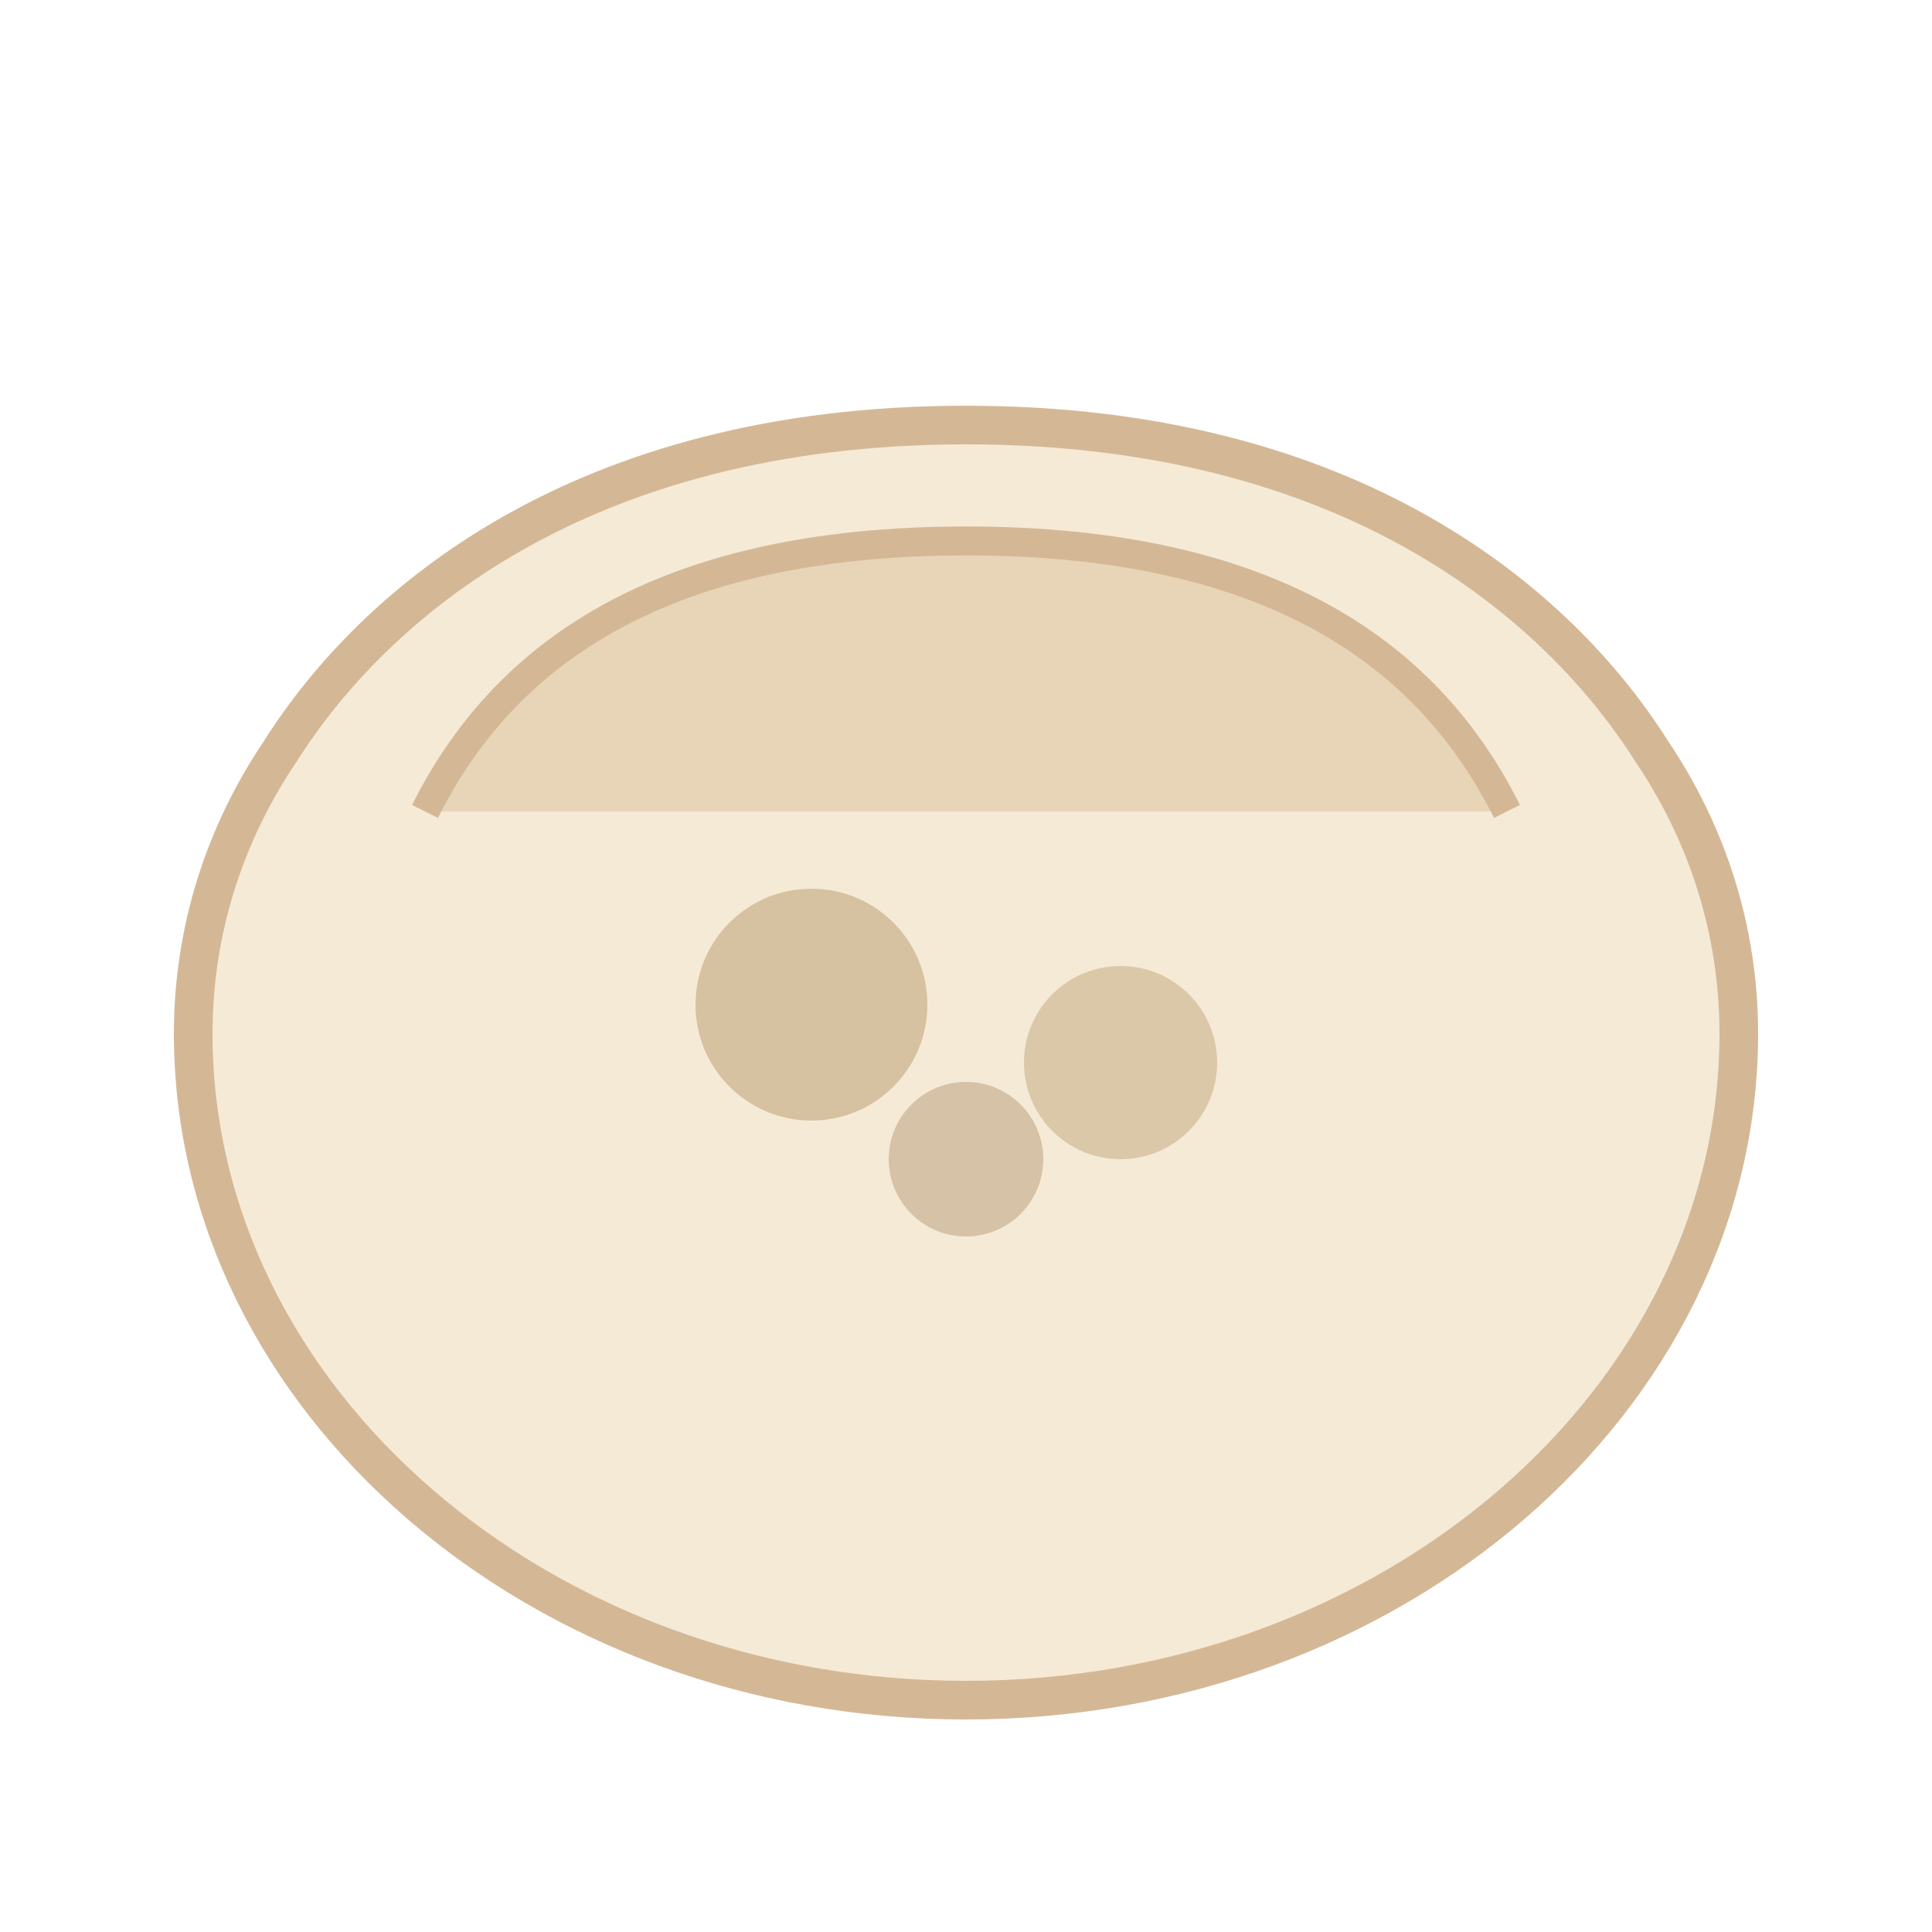
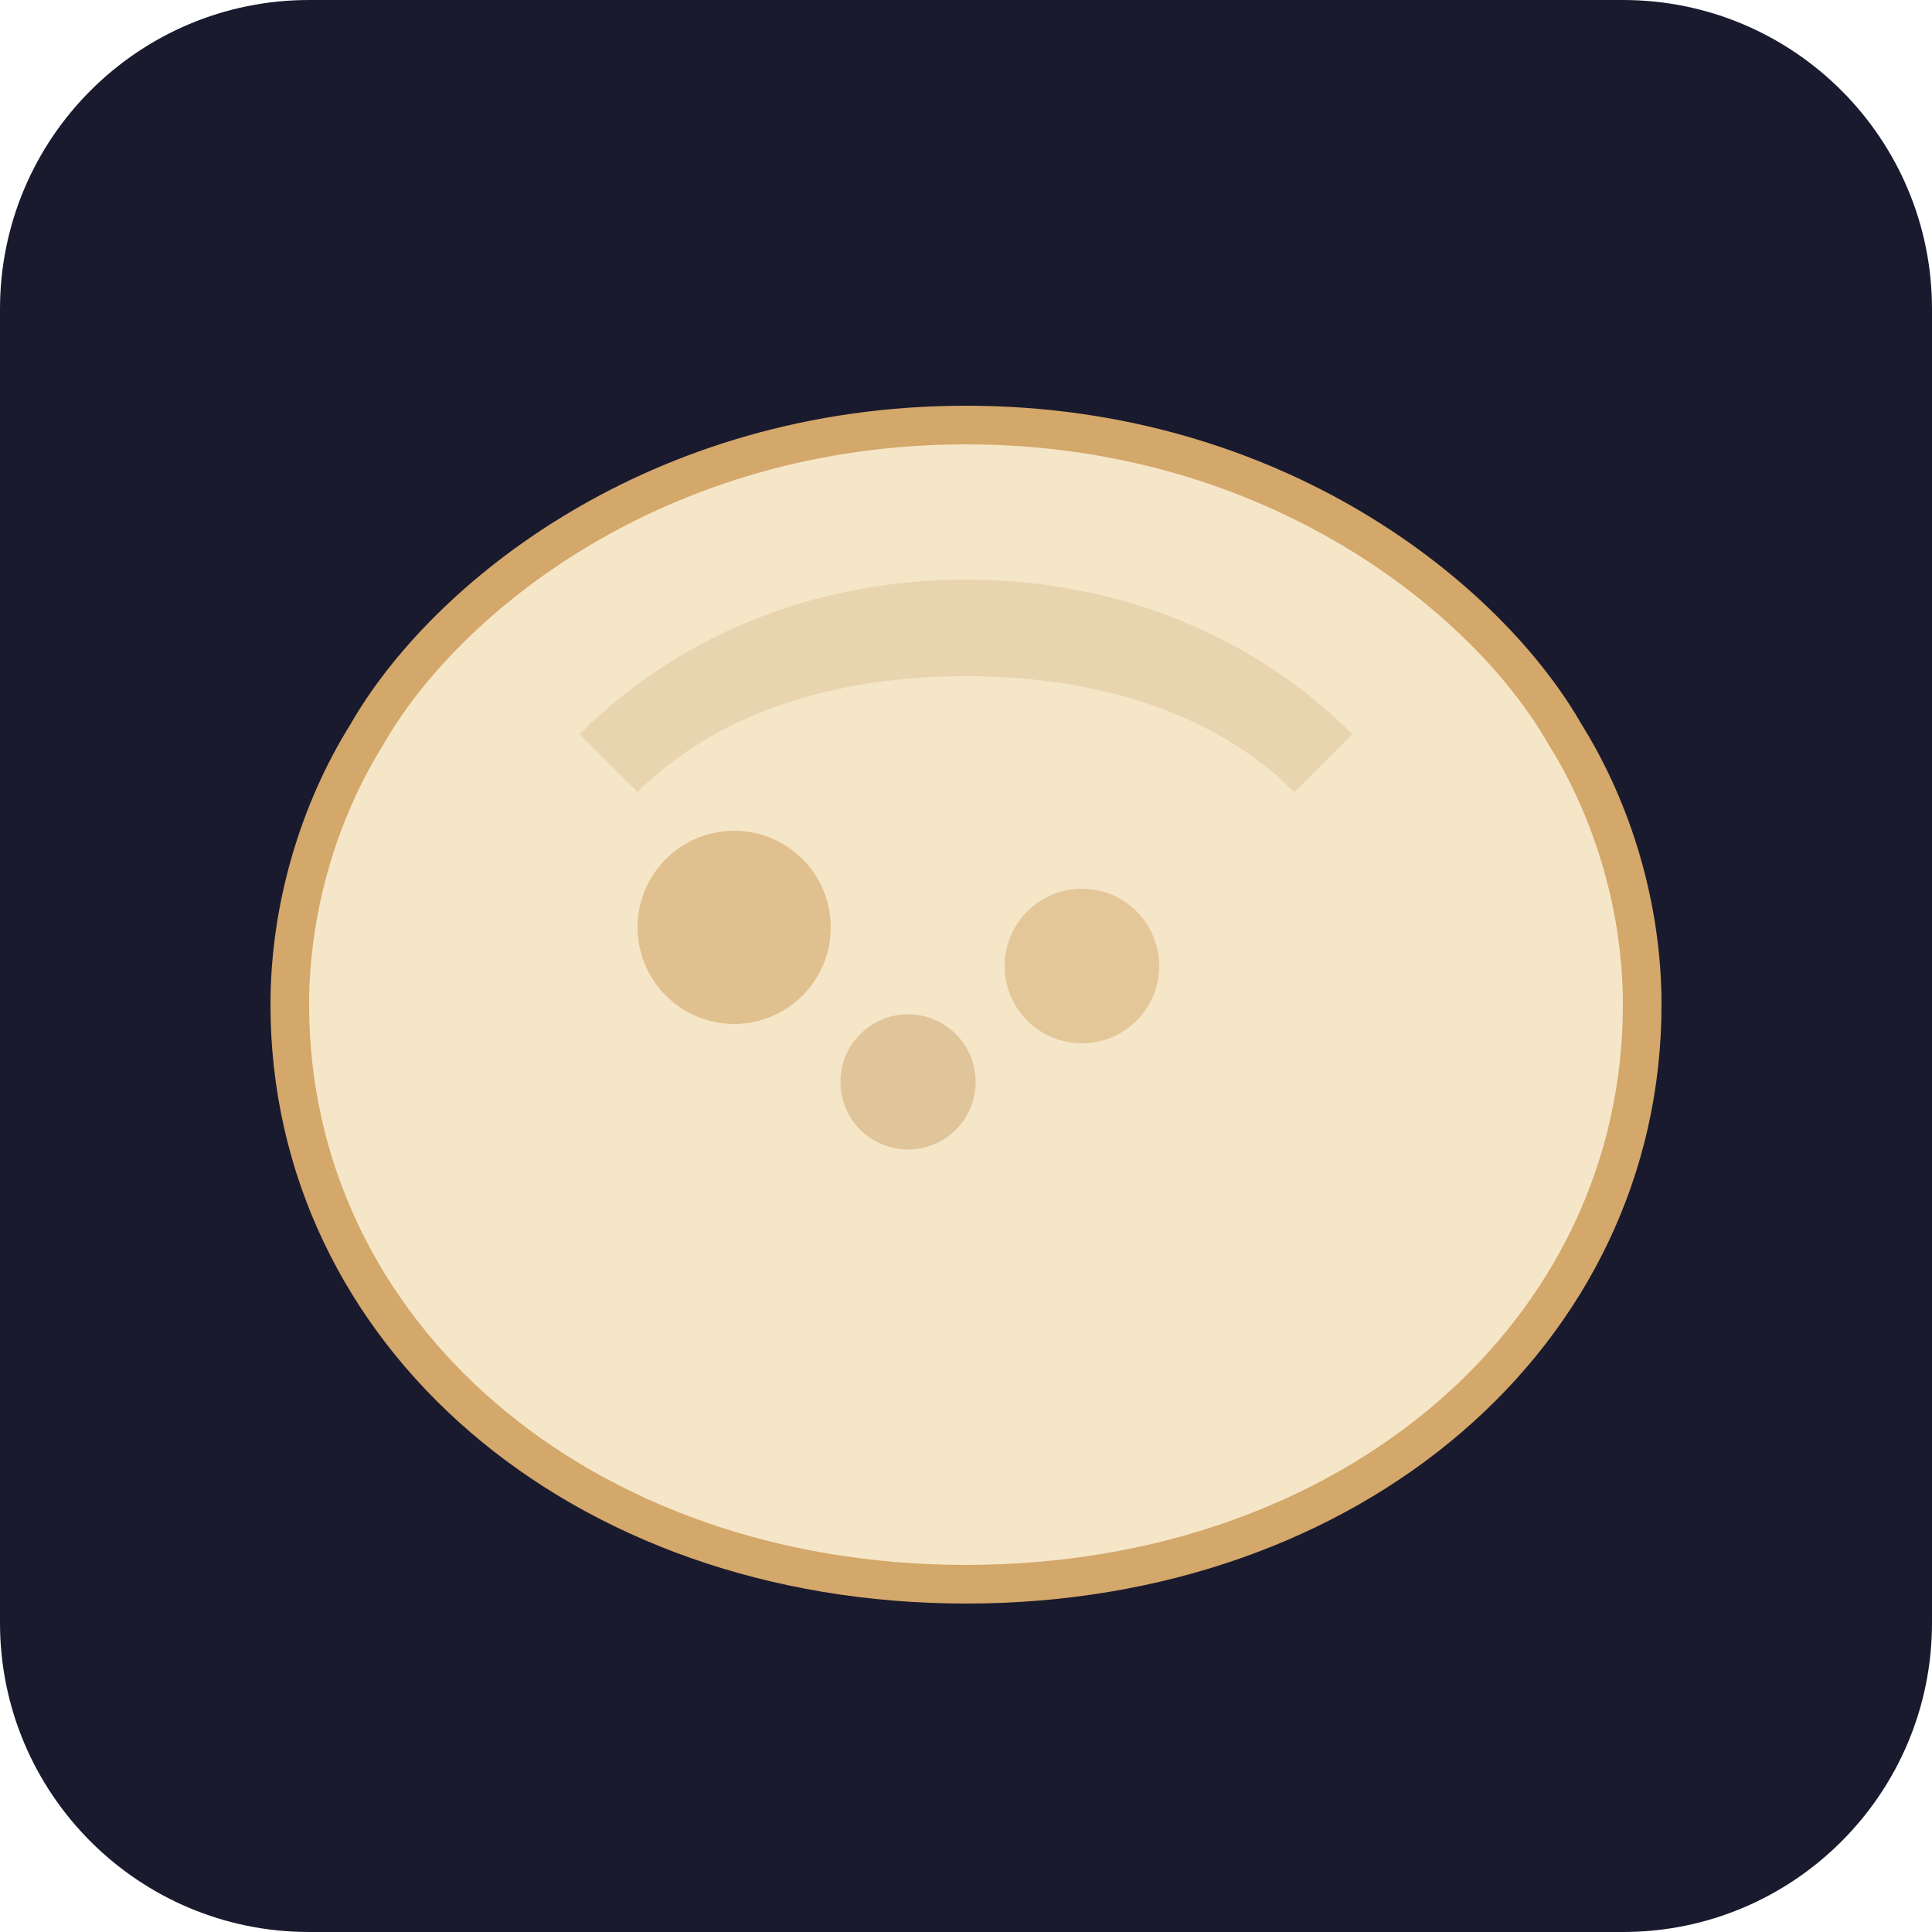
<svg xmlns="http://www.w3.org/2000/svg" viewBox="0 0 100 100">
-   <path d="M50 88C27.9 88 10 72.4 10 53.5c0-5.3 1.6-10.3 4.5-14.6C19.3 31.3 30 22 50 22s30.7 9.3 35.5 16.9c2.9 4.3 4.5 9.3 4.5 14.6C90 72.4 72.1 88 50 88z" fill="#f5ead6" stroke="#d4b896" stroke-width="2" />
-   <path d="M22 42c4-8 12-14 28-14s24 6 28 14" fill="#e8d5b8" stroke="#d4b896" stroke-width="1.5" />
-   <circle cx="42" cy="52" r="6" fill="#c2a57b" opacity="0.6" />
-   <circle cx="58" cy="55" r="5" fill="#c2a57b" opacity="0.5" />
-   <circle cx="50" cy="60" r="4" fill="#a8885e" opacity="0.4" />
+   <rect width="100" height="100" rx="16" fill="#1a1a2e" />
+   <path d="M50 82C30 82 15 69 15 52c0-5 1.5-10 4-14C23 31 34 22 50 22s27 9 31 16c2.5 4 4 9 4 14 0 17-15 30-35 30z" fill="#f5e6c8" stroke="#d4a76a" stroke-width="2" />
+   <path d="M50 30c-8 0-15 3-20 8l3 3c4-4 10-6 17-6s13 2 17 6l3-3c-5-5-12-8-20-8z" fill="#e8d5b0" />
+   <circle cx="38" cy="48" r="5" fill="#d4a76a" opacity="0.6" />
+   <circle cx="56" cy="50" r="4" fill="#d4a76a" opacity="0.5" />
+   <circle cx="47" cy="56" r="3.5" fill="#c49454" opacity="0.4" />
</svg>
